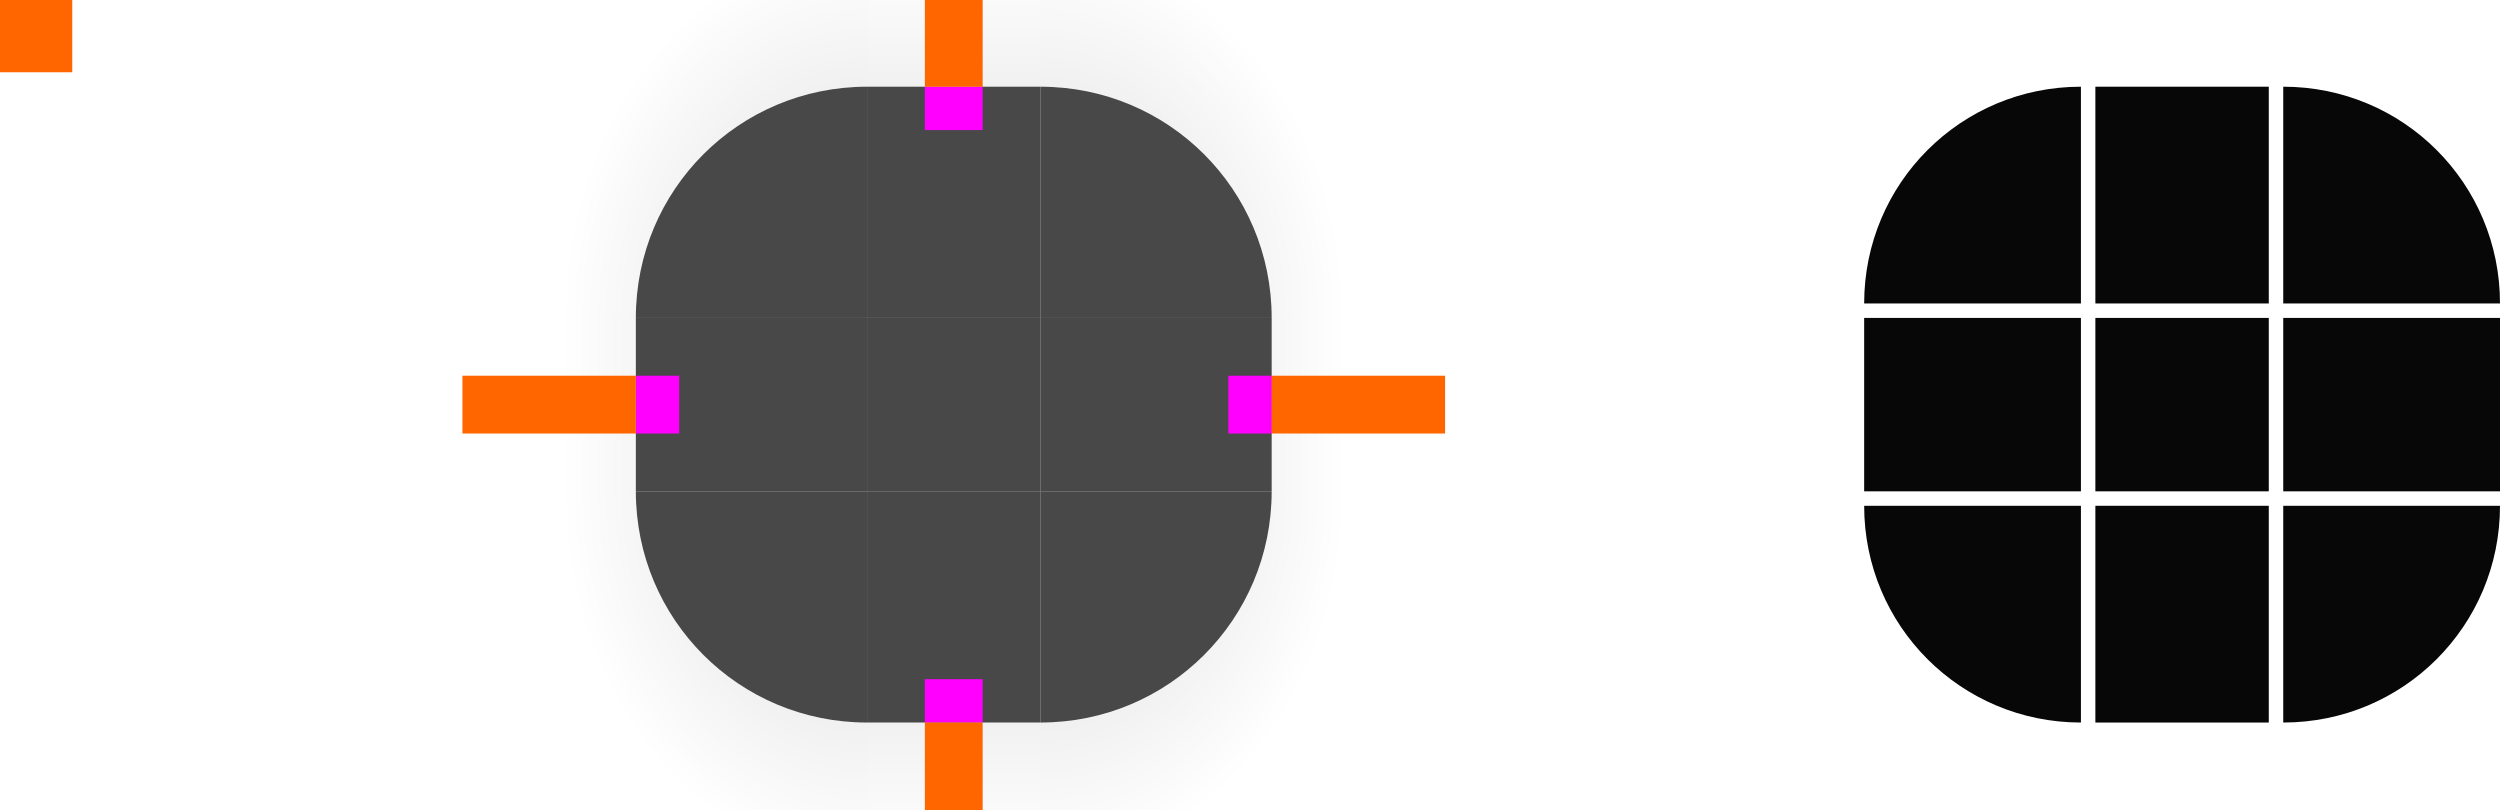
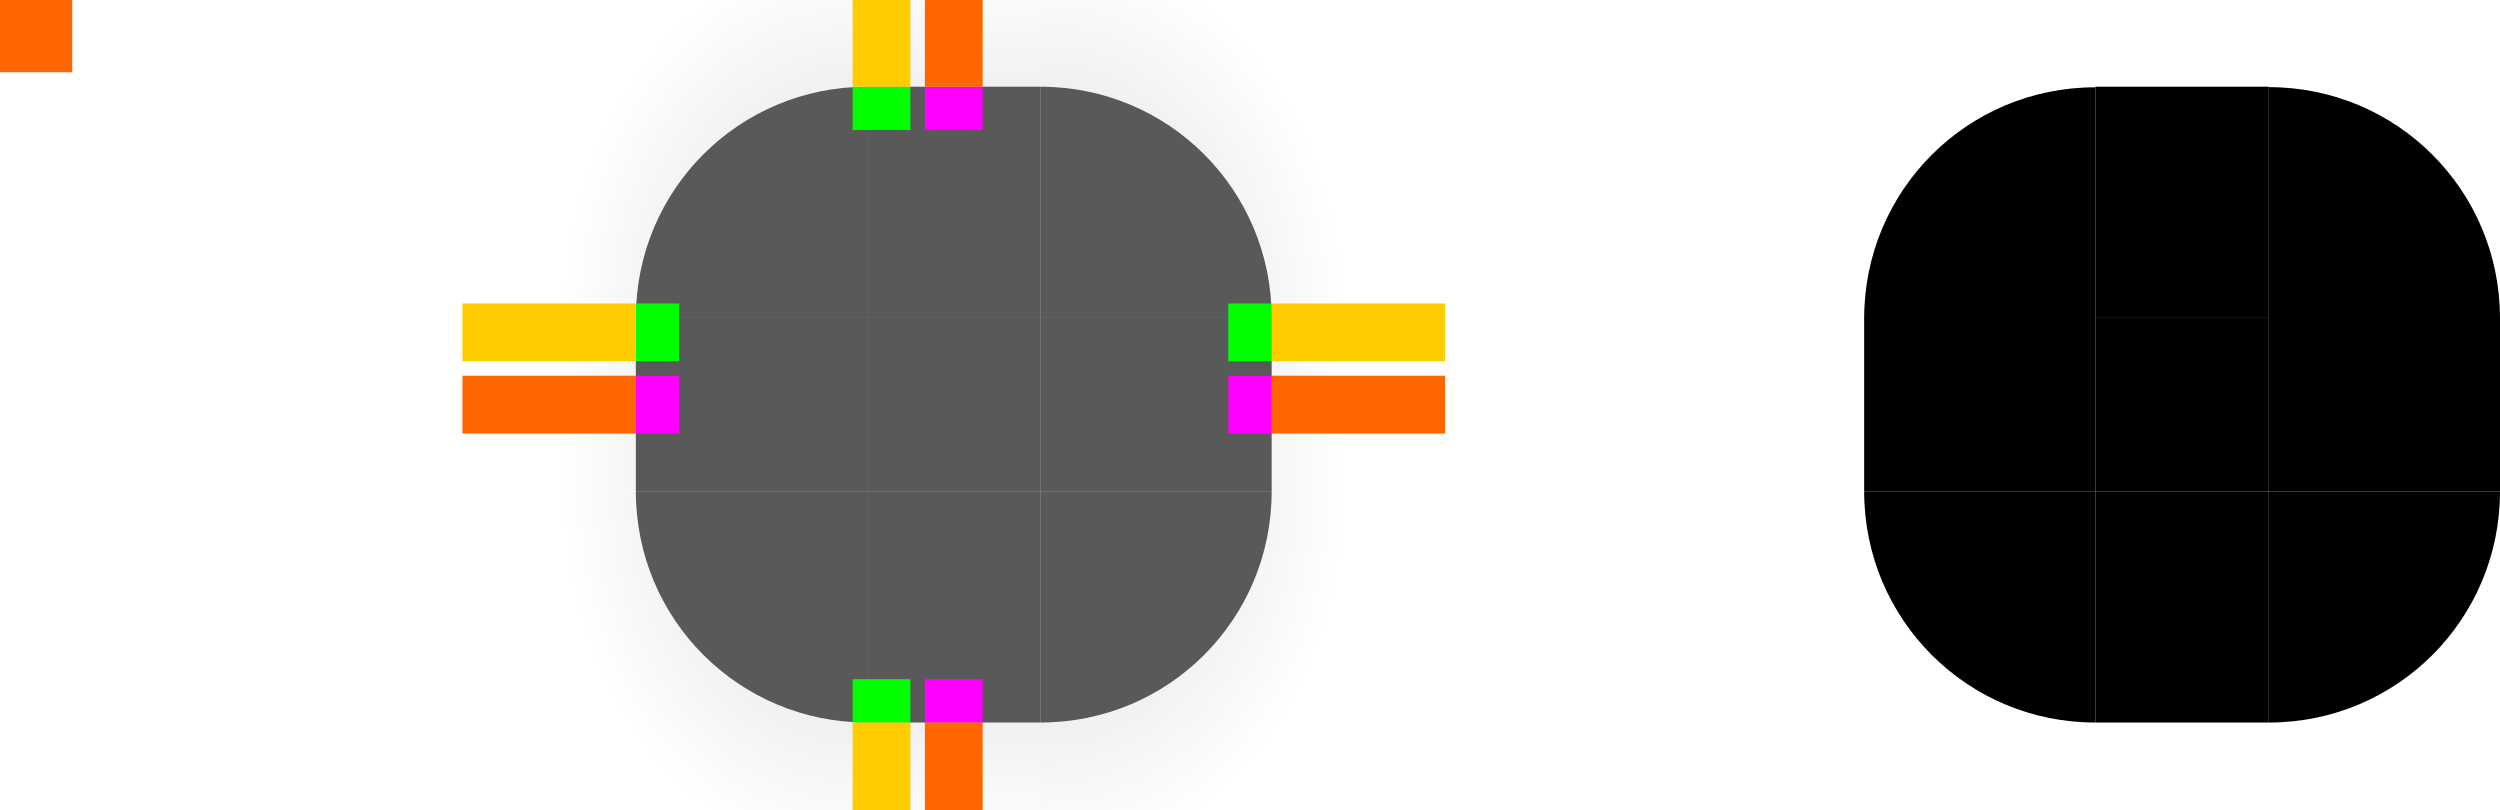
- <svg xmlns="http://www.w3.org/2000/svg" xmlns:xlink="http://www.w3.org/1999/xlink" id="svg200" viewBox="0 0 173 56" version="1.1" height="56" width="173">
-   <defs id="defs24">
-     <style type="text/css" id="current-color-scheme">.ColorScheme-Text {
+ <svg xmlns="http://www.w3.org/2000/svg" xmlns:xlink="http://www.w3.org/1999/xlink" width="173" height="56" version="1.1" viewBox="0 0 173 56" id="svg118">
+   <defs id="defs16">
+     <style id="current-color-scheme" type="text/css">.ColorScheme-Text {
        color:#31363b;
        stop-color:#31363b;
      }
      .ColorScheme-Background {
        color:#eff0f1;
        stop-color:#eff0f1;
      }
      .ColorScheme-Highlight {
-         color:#3daee9;
-         stop-color:#3daee9;
+         color:#3281ea;
+         stop-color:#3281ea;
      }
      .ColorScheme-ViewText {
        color:#31363b;
        stop-color:#31363b;
      }
      .ColorScheme-ViewBackground {
        color:#fcfcfc;
        stop-color:#fcfcfc;
      }
      .ColorScheme-ViewHover {
        color:#93cee9;
        stop-color:#93cee9;
      }
      .ColorScheme-ViewFocus{
-         color:#3daee9;
-         stop-color:#3daee9;
+         color:#3281ea;
+         stop-color:#3281ea;
      }
      .ColorScheme-ButtonText {
        color:#31363b;
        stop-color:#31363b;
      }
      .ColorScheme-ButtonBackground {
        color:#eff0f1;
        stop-color:#eff0f1;
      }
      .ColorScheme-ButtonHover {
        color:#93cee9;
        stop-color:#93cee9;
      }
      .ColorScheme-ButtonFocus{
-         color:#3daee9;
-         stop-color:#3daee9;
+         color:#3281ea;
+         stop-color:#3281ea;
      }</style>
-     <radialGradient xlink:href="#a" gradientUnits="userSpaceOnUse" gradientTransform="matrix(2.1666e-7,1,-0.99999,2.1665e-7,1058.1,-6.2502)" r="6" cy="945.11" cx="54.25" id="b" />
-     <radialGradient xlink:href="#a" gradientUnits="userSpaceOnUse" gradientTransform="rotate(-179.9999,40.32089,499.18)" r="6" cy="950.36" cx="7.643" id="c" />
-     <radialGradient xlink:href="#a" gradientUnits="userSpaceOnUse" gradientTransform="translate(59.107,-903.77)" r="6" cy="911.76" cx="53.893" id="d" />
-     <radialGradient xlink:href="#a" gradientUnits="userSpaceOnUse" gradientTransform="rotate(-90.00001,-405.39,435.5899)" r="6" cy="913.97" cx="22.2" id="e" />
-     <linearGradient xlink:href="#a" gradientUnits="userSpaceOnUse" y2="932.36" y1="932.36" x2="61" x1="55" id="f" />
-     <linearGradient id="a">
-       <stop id="stop8" offset="0" stop-opacity=".667" />
-       <stop id="stop10" offset="1" stop-opacity="0" />
+     <linearGradient id="linearGradient4270">
+       <stop stop-opacity=".667" offset="0" id="stop3" />
+       <stop stop-opacity="0" offset="1" id="stop5" />
    </linearGradient>
-     <linearGradient xlink:href="#a" gradientUnits="userSpaceOnUse" y2="932.36" y1="932.36" x2="-9" x1="-15" id="g" />
-     <linearGradient xlink:href="#a" gradientUnits="userSpaceOnUse" gradientTransform="translate(58)" y2="54" y1="48" x2="51" x1="51" id="i" />
-     <linearGradient xlink:href="#a" gradientUnits="userSpaceOnUse" y2="44" y1="44" x2="61" x1="55" id="h" />
-     <linearGradient xlink:href="#a" gradientUnits="userSpaceOnUse" gradientTransform="translate(58)" y2="54" y1="48" x2="19" x1="19" id="k" />
-     <linearGradient xlink:href="#a" gradientUnits="userSpaceOnUse" y2="44" y1="44" x2="9" x1="15" id="j" />
-     <linearGradient xlink:href="#a" gradientUnits="userSpaceOnUse" y2="-35" y1="-35" x2="958.36" x1="952.36" id="l" />
-     <linearGradient xlink:href="#a" gradientUnits="userSpaceOnUse" y2="12" y1="12" x2="61" x1="55" id="n" />
-     <linearGradient xlink:href="#a" gradientUnits="userSpaceOnUse" gradientTransform="translate(58)" y2="2" y1="8" x2="51" x1="51" id="m" />
-     <linearGradient xlink:href="#a" gradientUnits="userSpaceOnUse" y2="12" y1="12" x2="9" x1="15" id="p" />
-     <linearGradient xlink:href="#a" gradientUnits="userSpaceOnUse" gradientTransform="translate(58)" y2="2" y1="8" x2="19" x1="19" id="o" />
-     <linearGradient xlink:href="#a" gradientUnits="userSpaceOnUse" y2="-35" y1="-35" x2="-906.36" x1="-912.36" id="q" />
-     <radialGradient gradientTransform="matrix(-3.5113632e-7,-1.833333,1.833333,-3.5113629e-7,55.00006,153.1667)" gradientUnits="userSpaceOnUse" r="6" fy="12" fx="77" cy="12" cx="77" id="radialGradient1033" xlink:href="#linearGradient4270" />
-     <linearGradient id="linearGradient4270">
-       <stop style="stop-color:#000000;stop-opacity:0.667" offset="0" id="stop4272" />
-       <stop style="stop-color:#000000;stop-opacity:0;" offset="1" id="stop4274" />
-     </linearGradient>
-     <radialGradient gradientTransform="matrix(-3.5113632e-7,-1.833333,1.833333,-3.5113629e-7,55.00006,153.1667)" gradientUnits="userSpaceOnUse" r="6" fy="12" fx="77" cy="12" cx="77" id="radialGradient984" xlink:href="#linearGradient4270" />
-     <radialGradient gradientTransform="matrix(-3.5113632e-7,-1.833333,1.833333,-3.5113629e-7,55.00006,153.1667)" gradientUnits="userSpaceOnUse" r="6" fy="12" fx="77" cy="12" cx="77" id="radialGradient992" xlink:href="#linearGradient4270" />
-     <radialGradient gradientTransform="matrix(-3.5113632e-7,-1.833333,1.833333,-3.5113629e-7,55.00006,153.1667)" gradientUnits="userSpaceOnUse" r="6" fy="12" fx="77" cy="12" cx="77" id="radialGradient1000" xlink:href="#linearGradient4270" />
-     <radialGradient gradientTransform="matrix(-3.5113632e-7,-1.833333,1.833333,-3.5113629e-7,55.00006,153.1667)" gradientUnits="userSpaceOnUse" r="6" fy="12" fx="77" cy="12" cx="77" id="radialGradient1029" xlink:href="#linearGradient4270" />
-     <radialGradient r="6" fy="12" fx="77" cy="12" cx="77" gradientTransform="matrix(2.160942e-5,4.277782,-3.500007,1.7680452e-5,113.9983,-295.3894)" gradientUnits="userSpaceOnUse" id="radialGradient1031" xlink:href="#linearGradient4270" />
-     <radialGradient r="6" fy="12" fx="77" cy="12" cx="77" gradientTransform="matrix(-2.1609406e-5,4.277779,3.500004,1.768044e-5,18.00171,-295.3891)" gradientUnits="userSpaceOnUse" id="radialGradient1025" xlink:href="#linearGradient4270" />
-     <radialGradient r="6" fy="12" fx="77" cy="12" cx="77" gradientTransform="matrix(2.1609328e-5,-4.277763,-3.499992,-1.7680377e-5,113.9982,351.3878)" gradientUnits="userSpaceOnUse" id="radialGradient1019" xlink:href="#linearGradient4270" />
-     <linearGradient gradientTransform="matrix(0.8571447,0,0,1,8.99988,0)" y2="932.362" x2="59.5" y1="932.362" x1="49" gradientUnits="userSpaceOnUse" id="linearGradient4950" xlink:href="#linearGradient4270" />
-     <linearGradient gradientTransform="matrix(0.857143,0,0,1,-0.9999993,0)" y2="932.362" x2="-10.5" y1="932.362" x1="-21" gradientUnits="userSpaceOnUse" id="linearGradient4948" xlink:href="#linearGradient4270" />
-     <linearGradient gradientTransform="matrix(0.857139,0,0,1,137.1983,0)" y2="-35" x2="958.862" y1="-35" x1="946.362" gradientUnits="userSpaceOnUse" id="linearGradient4934" xlink:href="#linearGradient4270" />
-     <radialGradient r="6" fy="12" fx="77" cy="12" cx="77" gradientTransform="matrix(-2.1609313e-5,-4.277761,3.499989,-1.7680365e-5,18.00177,351.3876)" gradientUnits="userSpaceOnUse" id="radialGradient994" xlink:href="#linearGradient4270" />
-     <linearGradient gradientTransform="matrix(1.285728,0,0,1,264.4017,0)" y2="-35" x2="-905.862" y1="-35" x1="-918.362" gradientUnits="userSpaceOnUse" id="linearGradient4920" xlink:href="#linearGradient4270" />
+     <radialGradient id="radialGradient1031" cx="77" cy="12" r="6" gradientTransform="matrix(2.1609e-5 4.2778 -3.5 1.768e-5 114 -295.39)" gradientUnits="userSpaceOnUse" xlink:href="#linearGradient4270" />
+     <radialGradient id="radialGradient1025" cx="77" cy="12" r="6" gradientTransform="matrix(-2.1609e-5 4.2778 3.5 1.768e-5 18.002 -295.39)" gradientUnits="userSpaceOnUse" xlink:href="#linearGradient4270" />
+     <radialGradient id="radialGradient1019" cx="77" cy="12" r="6" gradientTransform="matrix(2.1609e-5 -4.2778 -3.5 -1.768e-5 114 351.39)" gradientUnits="userSpaceOnUse" xlink:href="#linearGradient4270" />
+     <linearGradient id="linearGradient4950" x1="49" x2="59.5" y1="932.36" y2="932.36" gradientTransform="matrix(.85714 0 0 1 8.9999 0)" gradientUnits="userSpaceOnUse" xlink:href="#linearGradient4270" />
+     <linearGradient id="linearGradient4948" x1="-21" x2="-10.5" y1="932.36" y2="932.36" gradientTransform="matrix(.85714 0 0 1 -1 0)" gradientUnits="userSpaceOnUse" xlink:href="#linearGradient4270" />
+     <linearGradient id="linearGradient4934" x1="946.36" x2="958.86" y1="-35" y2="-35" gradientTransform="matrix(.85714 0 0 1 137.2 0)" gradientUnits="userSpaceOnUse" xlink:href="#linearGradient4270" />
+     <radialGradient id="radialGradient994" cx="77" cy="12" r="6" gradientTransform="matrix(-2.1609e-5 -4.2778 3.5 -1.768e-5 18.002 351.39)" gradientUnits="userSpaceOnUse" xlink:href="#linearGradient4270" />
+     <linearGradient id="linearGradient4920" x1="-918.36" x2="-905.86" y1="-35" y2="-35" gradientTransform="matrix(1.2857 0 0 1 264.4 0)" gradientUnits="userSpaceOnUse" xlink:href="#linearGradient4270" />
  </defs>
-   <g style="opacity:0.25" transform="matrix(1.166664,0,0,1.166664,64.66661,-1086.753)" id="shadow-topleft">
-     <path id="path4828" transform="matrix(0.8571451,0,0,0.8571451,-55.42867,931.505)" d="M 32 -6 L 32 22 L 44 22 C 44 13.136 51.136 6 60 6 L 60 -6 L 32 -6 z " style="opacity:0.9;fill:url(#radialGradient994);fill-opacity:1;fill-rule:evenodd;stroke:none;stroke-width:2.333px;stroke-linecap:butt;stroke-linejoin:miter;stroke-opacity:1" />
+   <g id="shadow-topleft" transform="matrix(1.1667 0 0 1.1667 64.667 -1086.8)" opacity=".25">
+     <path transform="matrix(.85715 0 0 .85715 -55.429 931.51)" d="m32-6v28h12c0-8.864 7.136-16 16-16v-12h-28z" fill="url(#radialGradient994)" fill-rule="evenodd" opacity=".9" id="path18" />
  </g>
-   <g style="opacity:0.25" id="shadow-topright" transform="matrix(-1.166664,0,0,1.166664,67.33335,-1086.754)">
-     <path id="path1015" transform="matrix(-0.8571445,0,0,0.8571445,57.71441,931.5051)" d="M 72 -6 L 72 6 C 80.864 6 88 13.136 88 22 L 100 22 L 100 -6 L 72 -6 z " style="opacity:0.9;fill:url(#radialGradient1019);fill-opacity:1;fill-rule:evenodd;stroke:none;stroke-width:2.333px;stroke-linecap:butt;stroke-linejoin:miter;stroke-opacity:1" />
+   <g id="shadow-topright" transform="matrix(-1.1667 0 0 1.1667 67.333 -1086.8)" opacity=".25">
+     <path transform="matrix(-.85714 0 0 .85714 57.714 931.51)" d="m72-6v12c8.864 0 16 7.136 16 16h12v-28h-28z" fill="url(#radialGradient1019)" fill-rule="evenodd" opacity=".9" id="path21" />
  </g>
-   <g style="opacity:0.25" id="shadow-bottomright" transform="matrix(-1.166669,0,0,-1.166669,67.33323,1142.758)">
-     <path id="path1027" transform="matrix(-0.8571408,0,0,-0.8571408,57.71406,979.5049)" d="M 88 34 C 88 42.864 80.864 50 72 50 L 72 62 L 100 62 L 100 34 L 88 34 z " style="opacity:0.9;fill:url(#radialGradient1031);fill-opacity:1;fill-rule:evenodd;stroke:none;stroke-width:2.333px;stroke-linecap:butt;stroke-linejoin:miter;stroke-opacity:1" />
+   <g id="shadow-bottomright" transform="matrix(-1.1667 0 0 -1.1667 67.333 1142.8)" opacity=".25">
+     <path transform="matrix(-.85714 0 0 -.85714 57.714 979.5)" d="m88 34c0 8.864-7.136 16-16 16v12h28v-28h-12z" fill="url(#radialGradient1031)" fill-rule="evenodd" opacity=".9" id="path24" />
  </g>
-   <g style="opacity:0.25" id="shadow-bottomleft" transform="matrix(1.166669,0,0,-1.166669,64.66675,1142.758)">
-     <path transform="matrix(0.8571414,0,0,-0.8571414,-55.42855,979.505)" id="path1021" d="M 32 34 L 32 62 L 60 62 L 60 50 C 51.136 50 44 42.864 44 34 L 32 34 z " style="opacity:0.9;fill:url(#radialGradient1025);fill-opacity:1;fill-rule:evenodd;stroke:none;stroke-width:2.333px;stroke-linecap:butt;stroke-linejoin:miter;stroke-opacity:1" />
+   <g id="shadow-bottomleft" transform="matrix(1.1667 0 0 -1.1667 64.667 1142.8)" opacity=".25">
+     <path transform="matrix(.85714 0 0 -.85714 -55.429 979.5)" d="m32 34v28h28v-12c-8.864 0-16-7.136-16-16h-12z" fill="url(#radialGradient1025)" fill-rule="evenodd" opacity=".9" id="path27" />
  </g>
-   <rect id="hint-tile-center" y="-1.4648437e-05" width="5" height="5" x="0" style="fill:#ff6600" />
-   <g transform="matrix(0.375001,0,0,2.666666,52.87496,-2421.632)" id="top">
-     <rect class="ColorScheme-Background" transform="matrix(0,-1,-1,0,0,0)" style="color:#eff0f1;opacity:0.8;fill:#1a1a1a;fill-opacity:1;stroke:none" id="rect4152" width="6" height="32" x="-916.362" y="-51" />
+   <rect id="hint-tile-center" y="-1.4648e-5" width="5" height="5" fill="#f60" />
+   <g id="top" transform="matrix(0.375,0,0,2.6667,52.875,-2421.657)">
+     <rect class="ColorScheme-Background" transform="matrix(0,-1,-1,0,0,0)" x="-916.36" y="-51" width="6" height="32" id="rect31" style="fill:#000000;opacity:0.65" />
  </g>
-   <g transform="matrix(1.333333,0,0,1.333333,26.66667,-1207.816)" id="topleft">
-     <path id="rect4159" d="m 25,910.362 c -6.648,0 -12,5.352 -12,12 h 8 2 2 v -2 -8 z" style="opacity:0.8;fill:#1a1a1a;fill-opacity:1;stroke:none;stroke-width:2" />
+   <g id="topleft" transform="matrix(1.3333,0,0,1.3333,26.6675,-1207.783)">
+     <path d="m 25,910.36 c -6.648,0 -12,5.352 -12,12 h 12 v -10 z" id="path34" style="fill:#000000;opacity:0.65" />
  </g>
-   <g transform="matrix(1.333338,0,0,1.333338,11.99975,-1207.82)" id="topright">
-     <path id="rect4177" d="m 45,910.362 v 2 8 2 h 2 2 6 H 57 c 0,-6.648 -5.352,-12 -12,-12 z" style="opacity:0.8;fill:#1a1a1a;fill-opacity:1;stroke:none;stroke-width:2" />
+   <g id="topright" transform="matrix(1.3333,0,0,1.3333,12.0015,-1207.783)">
+     <path d="m 45,910.36 v 12 h 12 c 0,-6.648 -5.352,-12 -12,-12 z" id="path37" style="fill:#000000;opacity:0.65" />
  </g>
-   <g transform="matrix(0.375001,0,0,2.666665,52.87496,-2494.965)" id="bottom">
-     <rect class="ColorScheme-Background" y="-51" x="948.362" height="32" width="6" id="rect4148" style="color:#eff0f1;opacity:0.8;fill:#1a1a1a;fill-opacity:1;stroke:none" transform="rotate(90)" />
+   <g id="bottom" transform="matrix(0.375,0,0,2.6667,52.875,-2494.992)">
+     <rect class="ColorScheme-Background" transform="rotate(90)" x="948.36" y="-51" width="6" height="32" id="rect40" style="fill:#000000;opacity:0.65" />
  </g>
-   <g transform="matrix(1.333331,0,0,1.333331,26.6667,-1222.481)" id="bottomleft">
-     <path id="path5048" d="m 13,942.362 c 0,6.648 5.352,12 12,12 v -2 -8 -2 h -2 -2 -6 z" style="opacity:0.8;fill:#1a1a1a;fill-opacity:1;stroke:none;stroke-width:2" />
+   <g id="bottomleft" transform="matrix(1.3333,0,0,1.3333,26.6675,-1222.448)">
+     <path d="m 13,942.36 c 0,6.648 5.352,12 12,12 v -12 H 15 Z" id="path43" style="fill:#000000;opacity:0.65" />
  </g>
-   <g transform="matrix(1.333331,0,0,1.333331,12.00013,-1222.481)" id="bottomright">
-     <path id="rect4177-6" d="m 45,942.362 v 2 8 2 C 51.648,954.362 57,949.01 57,942.362 h -2 -6 -2 z" style="opacity:0.8;fill:#1a1a1a;fill-opacity:1;stroke:none;stroke-width:2" />
+   <g id="bottomright" transform="matrix(1.3333,0,0,1.3333,12.0015,-1222.448)">
+     <path d="m 45,942.36 v 12 c 6.648,0 12,-5.352 12,-12 H 47 Z" id="path46" style="fill:#000000;opacity:0.65" />
  </g>
-   <g transform="matrix(2.666666,0,0,0.3750032,9.333331,-321.6387)" id="left">
-     <rect class="ColorScheme-Background" y="916.362" x="-19" height="32" width="6" id="rect4144" style="color:#eff0f1;opacity:0.8;fill:#1a1a1a;fill-opacity:1;stroke:none" transform="scale(-1,1)" />
+   <g id="left" transform="matrix(2.6667,0,0,0.375,9.3327,-321.635)">
+     <rect class="ColorScheme-Background" transform="scale(-1,1)" x="-19" y="916.36" width="6" height="32" id="rect49" style="fill:#000000;opacity:0.65" />
  </g>
-   <g transform="matrix(2.666664,0,0,0.3750032,-63.99982,-321.6387)" id="right">
-     <rect class="ColorScheme-Background" style="color:#eff0f1;opacity:0.8;fill:#1a1a1a;fill-opacity:1;stroke:none" id="rect4140" width="6" height="32" x="51" y="916.362" />
+   <g id="right" transform="matrix(2.6667,0,0,0.375,-64.0017,-321.635)">
+     <rect class="ColorScheme-Background" x="51" y="916.36" width="6" height="32" id="rect52" style="fill:#000000;opacity:0.65" />
  </g>
-   <rect style="color:#eff0f1;opacity:0.8;fill:#1a1a1a;fill-opacity:1;stroke:none;stroke-width:0.375" id="center" width="12" height="12" x="60" y="22" class="ColorScheme-Background" />
-   <rect y="6" x="64" height="3" width="4" id="hint-top-margin" style="fill:#ff00ff;fill-opacity:1;stroke:none;stroke-width:0.707" />
-   <rect style="fill:#ff00ff;fill-opacity:1;stroke:none;stroke-width:0.707" id="hint-bottom-margin" width="4" height="3" x="64" y="47" />
-   <rect transform="rotate(90)" style="fill:#ff00ff;fill-opacity:1;stroke:none;stroke-width:0.707" id="hint-right-margin" width="4" height="3" x="26" y="-88" />
-   <rect transform="rotate(90)" y="-47" x="26" height="3" width="4" id="hint-left-margin" style="fill:#ff00ff;fill-opacity:1;stroke:none;stroke-width:0.707" />
-   <g style="opacity:0.25" transform="matrix(0.3750033,0,0,1.55556,52.87489,-1403.457)" id="shadow-top">
-     <rect y="-51" x="-916.362" height="32" width="6" id="rect4820" style="opacity:1;fill:none;fill-opacity:1;stroke:none" transform="matrix(0,-1,-1,0,0,0)" />
-     <rect y="-51" x="-906.077" height="32" width="7.714" id="rect4822" style="opacity:0.9;fill:url(#linearGradient4920);fill-opacity:1;stroke:none;stroke-width:1.134" transform="matrix(0,-1,-1,0,0,0)" />
-     <rect transform="matrix(0,-1,-1,0,0,0)" style="opacity:1;fill:none;fill-opacity:1;stroke:none" id="rect4824" width="1" height="32" x="-911.362" y="-51" />
+   <rect id="center" class="ColorScheme-Background" x="60" y="22" width="12" height="12" style="fill:#000000;opacity:0.65" />
+   <rect id="hint-top-margin" x="64" y="6" width="4" height="3" fill="#ff00ff" />
+   <rect id="hint-bottom-margin" x="64" y="47" width="4" height="3" fill="#f0f" />
+   <rect id="hint-right-margin" transform="rotate(90)" x="26" y="-88" width="4" height="3" fill="#f0f" />
+   <rect id="hint-left-margin" transform="rotate(90)" x="26" y="-47" width="4" height="3" fill="#f0f" />
+   <g id="shadow-top" transform="matrix(.375 0 0 1.5556 52.875 -1403.5)" opacity=".25">
+     <rect transform="matrix(0,-1,-1,0,0,0)" x="-916.36" y="-51" width="6" height="32" fill="none" opacity="1" id="rect60" />
+     <rect transform="matrix(0,-1,-1,0,0,0)" x="-906.08" y="-51" width="7.714" height="32" fill="url(#linearGradient4920)" opacity=".9" id="rect62" />
+     <rect transform="matrix(0,-1,-1,0,0,0)" x="-911.36" y="-51" width="1" height="32" fill="none" opacity="1" id="rect64" />
  </g>
-   <g style="opacity:0.25" transform="matrix(0.3750033,0,0,2.333331,52.87489,-2178.843)" id="shadow-bottom">
-     <rect transform="rotate(90)" style="opacity:1;fill:none;fill-opacity:1;stroke:none" id="rect4856" width="6" height="32" x="948.362" y="-51" />
-     <rect transform="rotate(90)" style="opacity:0.9;fill:url(#linearGradient4934);fill-opacity:1;stroke:none;stroke-width:0.926" id="rect4858" width="5.143" height="32" x="955.219" y="-51" />
-     <rect y="-51" x="953.362" height="32" width="1" id="rect4860" style="opacity:1;fill:none;fill-opacity:1;stroke:none" transform="rotate(90)" />
+   <g id="shadow-bottom" transform="matrix(.375 0 0 2.3333 52.875 -2178.8)" opacity=".25">
+     <rect transform="rotate(90)" x="948.36" y="-51" width="6" height="32" fill="none" opacity="1" id="rect67" />
+     <rect transform="rotate(90)" x="955.22" y="-51" width="5.143" height="32" fill="url(#linearGradient4934)" opacity=".9" id="rect69" />
+     <rect transform="rotate(90)" x="953.36" y="-51" width="1" height="32" fill="none" opacity="1" id="rect71" />
  </g>
-   <g style="opacity:0.25" transform="matrix(2.333333,0,0,0.3750037,15.66666,-321.6392)" id="shadow-left">
-     <rect transform="scale(-1,1)" style="opacity:1;fill:none;fill-opacity:1;stroke:none" id="rect4892" width="6" height="32" x="-19" y="916.362" />
-     <rect transform="scale(-1,1)" style="opacity:0.9;fill:url(#linearGradient4948);fill-opacity:1;stroke:none;stroke-width:0.926" id="rect4894" width="5.143" height="32" x="-12.143" y="916.362" />
-     <rect y="916.362" x="-14" height="32" width="1" id="rect4896" style="opacity:1;fill:none;fill-opacity:1;stroke:none" transform="scale(-1,1)" />
+   <g id="shadow-left" transform="matrix(2.3333 0 0 .375 15.667 -321.64)" opacity=".25">
+     <rect transform="scale(-1,1)" x="-19" y="916.36" width="6" height="32" fill="none" opacity="1" id="rect74" />
+     <rect transform="scale(-1,1)" x="-12.143" y="916.36" width="5.143" height="32" fill="url(#linearGradient4948)" opacity=".9" id="rect76" />
+     <rect transform="scale(-1,1)" x="-14" y="916.36" width="1" height="32" fill="none" opacity="1" id="rect78" />
  </g>
-   <g style="opacity:0.25" transform="matrix(2.333329,0,0,0.3750039,-46.9997,-321.6394)" id="shadow-right">
-     <rect y="916.362" x="51" height="32" width="6" id="rect4900" style="opacity:1;fill:none;fill-opacity:1;stroke:none" />
-     <rect y="916.362" x="57.857" height="32" width="5.143" id="rect4902" style="opacity:0.9;fill:url(#linearGradient4950);fill-opacity:1;stroke:none;stroke-width:0.926" />
-     <rect style="opacity:1;fill:none;fill-opacity:1;stroke:none" id="rect4904" width="1" height="32" x="56" y="916.362" />
+   <g id="shadow-right" transform="matrix(2.3333 0 0 .375 -47 -321.64)" opacity=".25">
+     <rect x="51" y="916.36" width="6" height="32" fill="none" opacity="1" id="rect81" />
+     <rect x="57.857" y="916.36" width="5.143" height="32" fill="url(#linearGradient4950)" opacity=".9" id="rect83" />
+     <rect x="56" y="916.36" width="1" height="32" fill="none" opacity="1" id="rect85" />
  </g>
-   <rect style="fill:#ff6600;fill-opacity:1;stroke:none;stroke-width:1.414" id="shadow-hint-top-margin" width="4" height="12" x="64" y="-6" />
-   <rect y="50" x="64" height="12" width="4" id="shadow-hint-bottom-margin" style="fill:#ff6600;fill-opacity:1;stroke:none;stroke-width:1.414" />
-   <rect y="-100" x="26" height="12" width="4" id="shadow-hint-right-margin" style="fill:#ff6600;fill-opacity:1;stroke:none;stroke-width:1.414" transform="rotate(90)" />
-   <rect style="fill:#ff6600;fill-opacity:1;stroke:none;stroke-width:1.414" id="shadow-hint-left-margin" width="4" height="12" x="26" y="-44" transform="rotate(90)" />
-   <g transform="matrix(0.3750003,0,0,1.249997,137.875,-1131.95)" id="mask-top">
-     <rect y="-51" x="-922.362" height="32" width="12" id="rect4265" style="opacity:0.97;fill:#000000;fill-opacity:1;stroke:none;stroke-width:1.549" transform="matrix(0,-1,-1,0,0,0)" />
+   <rect id="shadow-hint-top-margin" x="64" y="-6" width="4" height="12" fill="#ff6600" />
+   <rect id="shadow-hint-bottom-margin" x="64" y="50" width="4" height="12" fill="#f60" />
+   <rect id="shadow-hint-right-margin" transform="rotate(90)" x="26" y="-100" width="4" height="12" fill="#f60" />
+   <rect id="shadow-hint-left-margin" transform="rotate(90)" x="26" y="-44" width="4" height="12" fill="#f60" />
+   <rect id="shadow-center" class="ColorScheme-Background" x="60" y="80" width="12" height="12" color="#eff0f1" opacity="0" stroke-width=".375" />
+   <rect style="color:#eff0f1;opacity:0.9;fill:currentColor;fill-opacity:1;stroke:none;stop-color:#eff0f1" id="thick-center" width="32" height="32" x="20" y="-62.21" class="ColorScheme-Background" />
+   <rect transform="rotate(90)" style="fill:#800080;fill-opacity:1;stroke:none;stroke-width:1.155" id="thick-hint-right-margin" width="4" height="8" x="-42.21" y="-57" />
+   <rect transform="rotate(90)" y="-21" x="-42.21" height="8" width="4" id="thick-hint-left-margin" style="fill:#800080;fill-opacity:1;stroke:none;stroke-width:1.155" />
+   <rect y="-68.21" x="39" height="8" width="4" id="thick-hint-top-margin" style="fill:#800080;fill-opacity:1;stroke:none;stroke-width:1.155" />
+   <rect style="fill:#800080;fill-opacity:1;stroke:none;stroke-width:1.155" id="thick-hint-bottom-margin" width="4" height="8" x="40" y="-32.21" />
+   <rect y="6" x="59" height="3" width="4" id="hint-top-inset" style="fill:#00ff00;fill-opacity:1;stroke:none;stroke-width:0.707" />
+   <rect style="fill:#ffcc00;fill-opacity:1;stroke:none;stroke-width:1.414" id="shadow-hint-top-inset" width="4" height="12" x="59" y="-6" />
+   <rect transform="rotate(90)" style="fill:#00ff00;fill-opacity:1;stroke:none;stroke-width:0.707" id="hint-right-inset" width="4" height="3" x="21" y="-88" />
+   <rect y="-100" x="21" height="12" width="4" id="shadow-hint-right-inset" style="fill:#ffcc00;fill-opacity:1;stroke:none;stroke-width:1.414" transform="rotate(90)" />
+   <rect transform="rotate(90)" y="-47" x="21" height="3" width="4" id="hint-left-inset" style="fill:#00ff00;fill-opacity:1;stroke:none;stroke-width:0.707" />
+   <rect style="fill:#ffcc00;fill-opacity:1;stroke:none;stroke-width:1.414" id="shadow-hint-left-inset" width="4" height="12" x="21" y="-44" transform="rotate(90)" />
+   <rect style="fill:#00ff00;fill-opacity:1;stroke:none;stroke-width:0.707" id="hint-bottom-inset" width="4" height="3" x="59" y="47" />
+   <rect y="50" x="59" height="12" width="4" id="shadow-hint-bottom-inset" style="fill:#ffcc00;fill-opacity:1;stroke:none;stroke-width:1.414" />
+   <g id="mask-top" transform="matrix(0.375,0,0,1.333333,137.875,-1207.813)">
+     <rect transform="matrix(0,-1,-1,0,0,0)" x="-922.36" y="-51" width="12" height="32" id="rect92" />
  </g>
-   <g transform="matrix(1.5,0,0,1.499997,109.5,-1359.54)" id="mask-topleft">
-     <path id="path4277" d="m 23,910.362 c -5.54,0 -10,4.46 -10,10 h 10 z" style="opacity:0.97;fill:#000000;fill-opacity:1;stroke-width:2" />
+   <g id="mask-topleft" transform="matrix(1.6,0,0,1.6,108.2,-1450.536)">
+     <path d="m 23,910.36 c -5.54,0 -10,4.46 -10,10 h 10 z" id="path95" />
  </g>
-   <g transform="matrix(1.875003,0,0,1.875003,66.12481,-1700.932)" id="mask-topright">
-     <path id="path4287" d="m 49,910.362 v 8 H 57 c 0,-4.432 -3.568,-8 -8,-8 z" style="opacity:0.97;fill:#000000;fill-opacity:1;stroke-width:1.6" />
+   <g id="mask-topright" transform="matrix(1.875,0,0,1.875,65.125,-1700.895)">
+     <path d="m 49,910.36 v 8.533 h 8.533 C 57.533,914.166 53.727,910.36 49,910.36 Z" id="path98" />
  </g>
-   <g transform="matrix(0.3750003,0,0,1.500001,137.875,-1381.544)" id="mask-bottom">
-     <rect transform="rotate(90)" style="opacity:0.97;fill:#000000;fill-opacity:1;stroke:none;stroke-width:1.414" id="rect4291" width="10" height="32" x="944.362" y="-51" />
+   <g id="mask-bottom" transform="matrix(0.375,0,0,1.6,137.875,-1476.976)">
+     <rect transform="rotate(90)" x="944.36" y="-51" width="10" height="32" id="rect101" />
  </g>
-   <g transform="matrix(1.25,0,0,1.249998,112.75,-1142.951)" id="mask-bottomleft">
-     <path id="path4303" d="m 13,942.362 c 0,6.648 5.352,12 12,12 v -12 z" style="opacity:0.97;fill:#000000;fill-opacity:1;stroke-width:2.4" />
+   <g id="mask-bottomleft" transform="matrix(1.333333,0,0,1.333333,111.6667,-1222.48)">
+     <path d="m 13,942.36 c 0,6.648 5.352,12 12,12 v -12 z" id="path104" />
  </g>
-   <g transform="matrix(1.25,0,0,1.249998,101.75,-1142.951)" id="mask-bottomright">
-     <path id="path4313" d="m 45,942.362 v 12 c 6.648,0 12,-5.352 12,-12 z" style="opacity:0.97;fill:#000000;fill-opacity:1;stroke-width:2.4" />
+   <g id="mask-bottomright" transform="matrix(1.333333,0,0,1.333333,97,-1222.48)">
+     <path d="m 45,942.36 v 12 c 6.648,0 12,-5.352 12,-12 z" id="path107" />
  </g>
-   <g transform="matrix(1.250001,0,0,0.600006,112.75,-531.4229)" id="mask-left">
-     <rect transform="scale(-1,1)" style="opacity:0.97;fill:#000000;fill-opacity:1;stroke:none;stroke-width:1.225" id="rect4317" width="12" height="20" x="-25" y="922.362" />
+   <g id="mask-left" transform="matrix(1.333333,0,0,0.60001,111.6667,-531.42)">
+     <rect transform="scale(-1,1)" x="-25" y="922.36" width="12" height="20" id="rect110" />
  </g>
-   <g transform="matrix(1.500001,0,0,0.3750048,87.49996,-321.6402)" id="mask-right">
-     <rect y="916.362" x="47" height="32" width="10" id="rect4323" style="opacity:0.97;fill:#000000;fill-opacity:1;stroke:none;stroke-width:1.414" />
+   <g id="mask-right" transform="matrix(1.6,0,0,0.375,81.8,-321.635)">
+     <rect x="47" y="916.36" width="10" height="32" id="rect113" />
  </g>
-   <rect y="22" x="145" height="12" width="12" id="mask-center" style="opacity:0.97;fill:#000000;fill-opacity:1;stroke:none;stroke-width:0.375" />
-   <rect class="ColorScheme-Background" y="78.255" x="60" height="12" width="12" id="shadow-center" style="color:#eff0f1;opacity:0;fill:#1a1a1a;fill-opacity:1;stroke:none;stroke-width:0.375" />
+   <rect id="mask-center" x="145" y="22" width="12" height="12" />
</svg>
